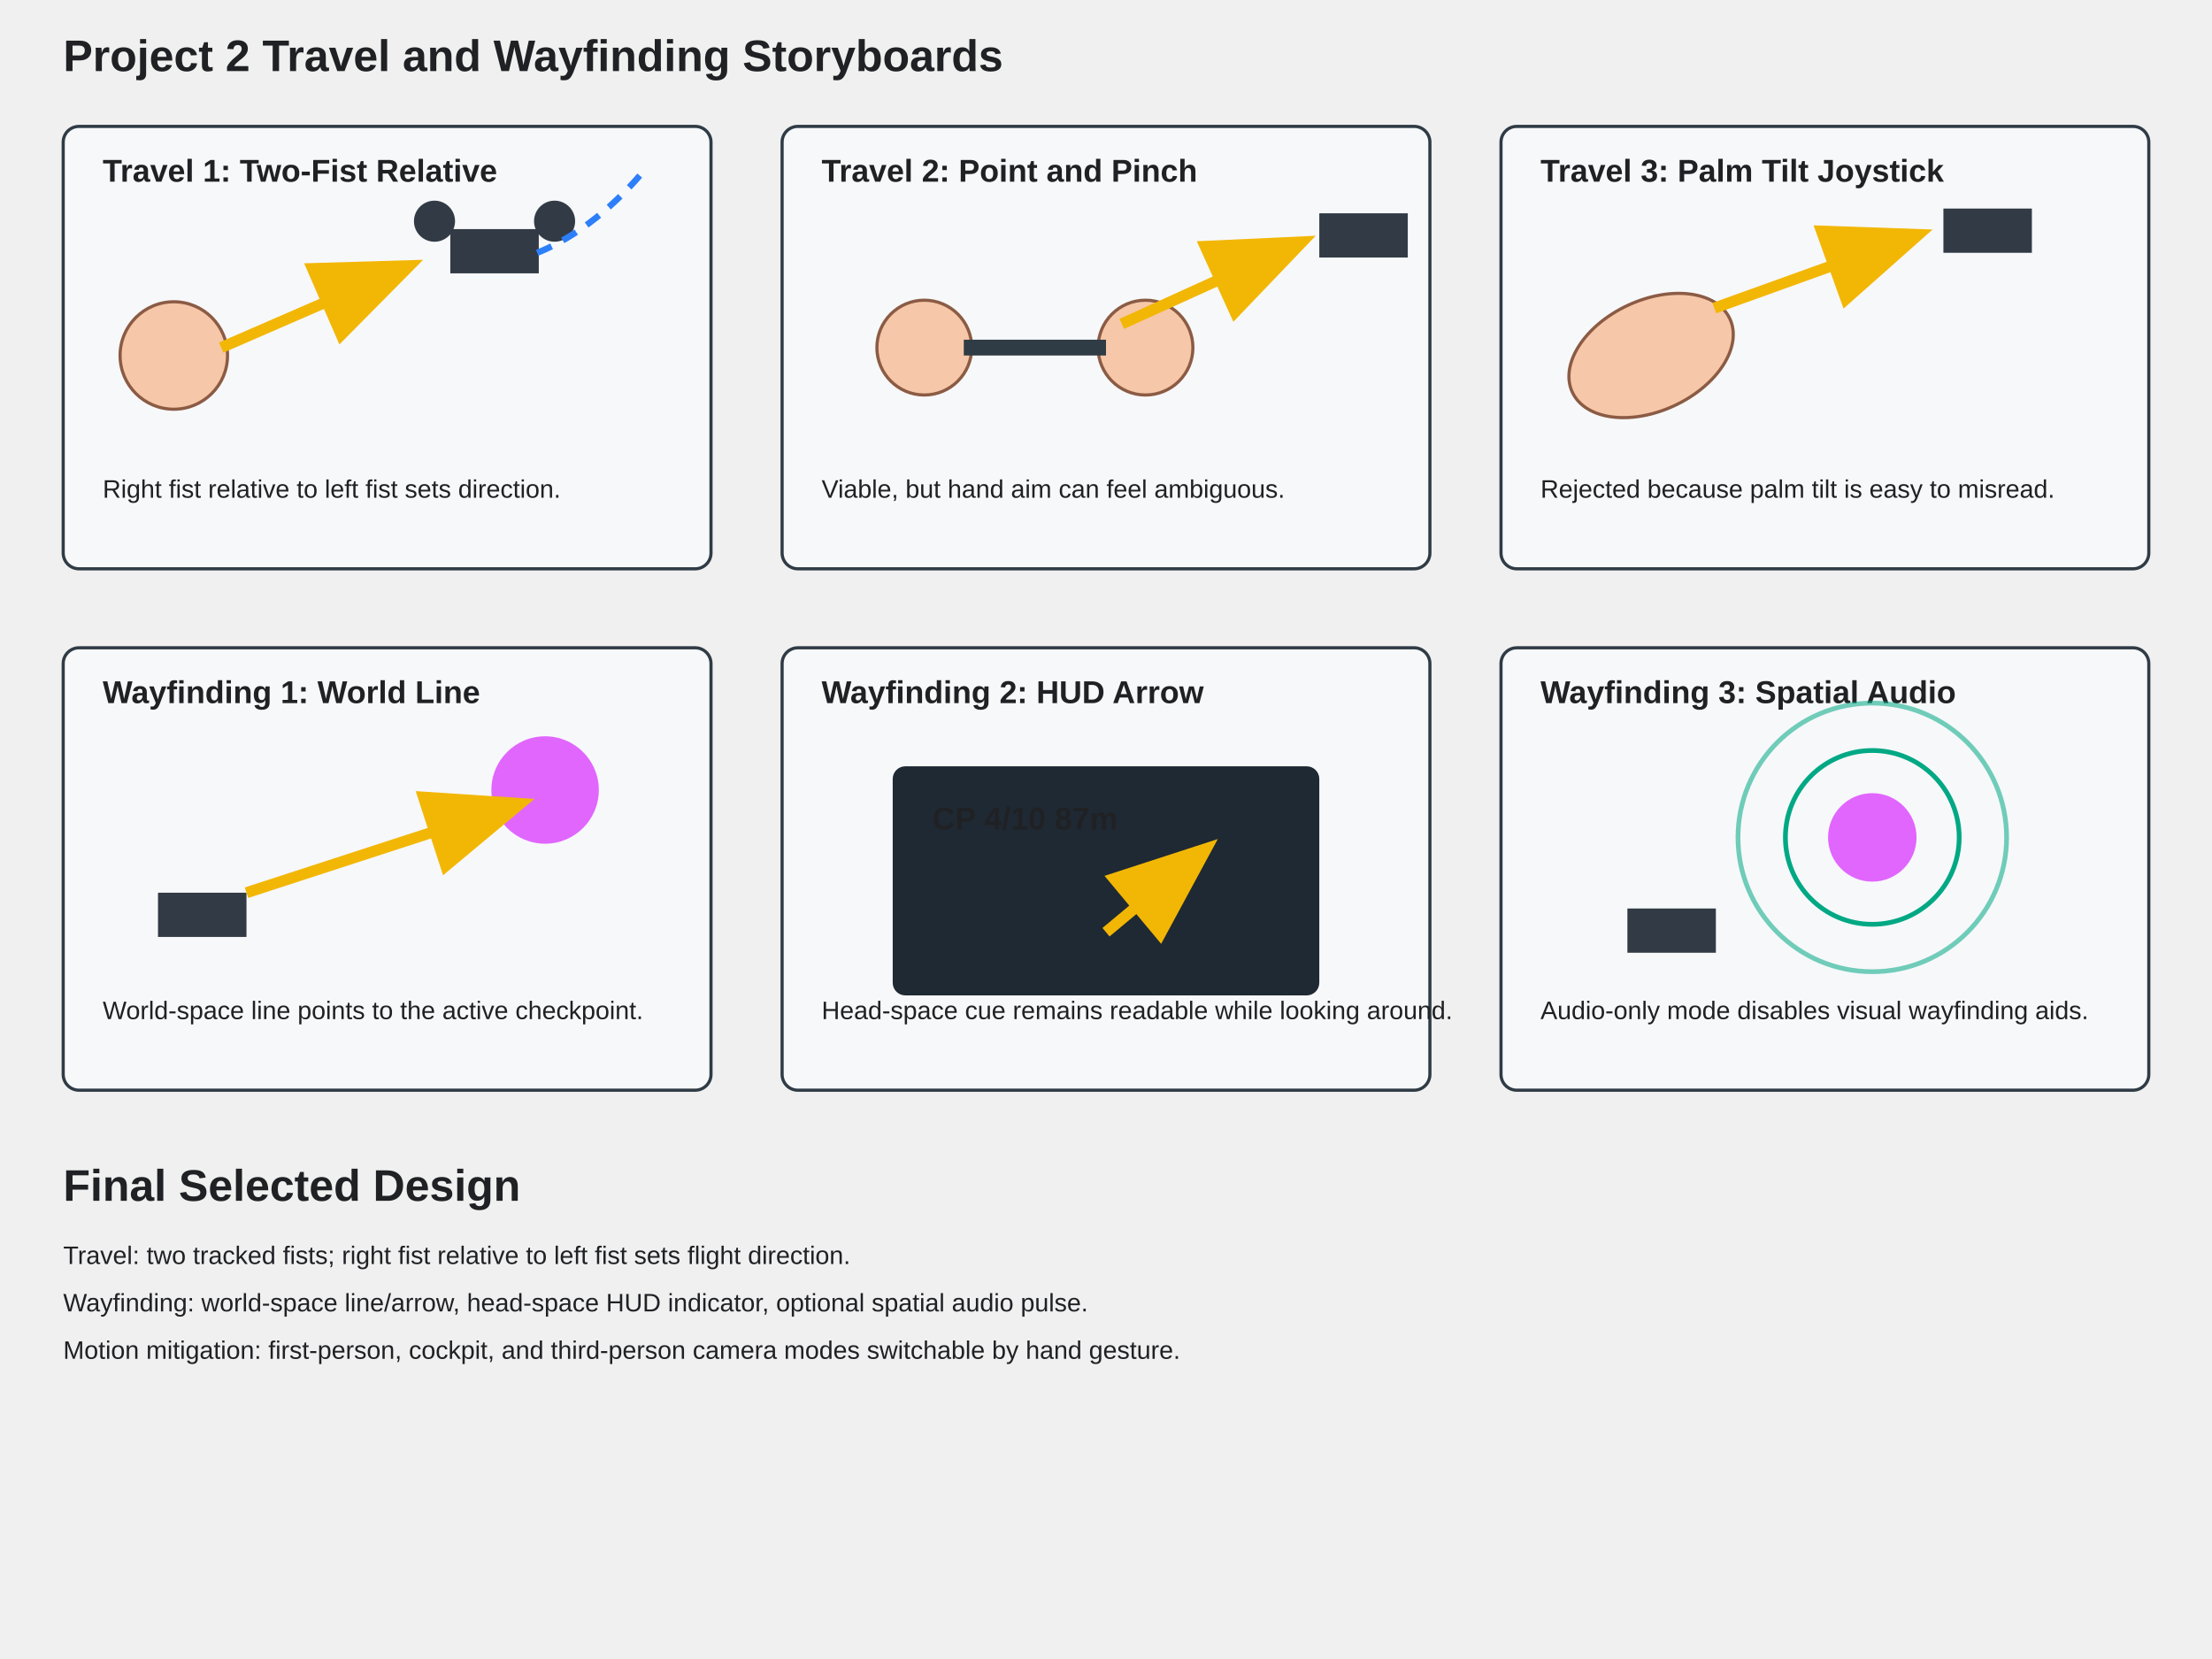
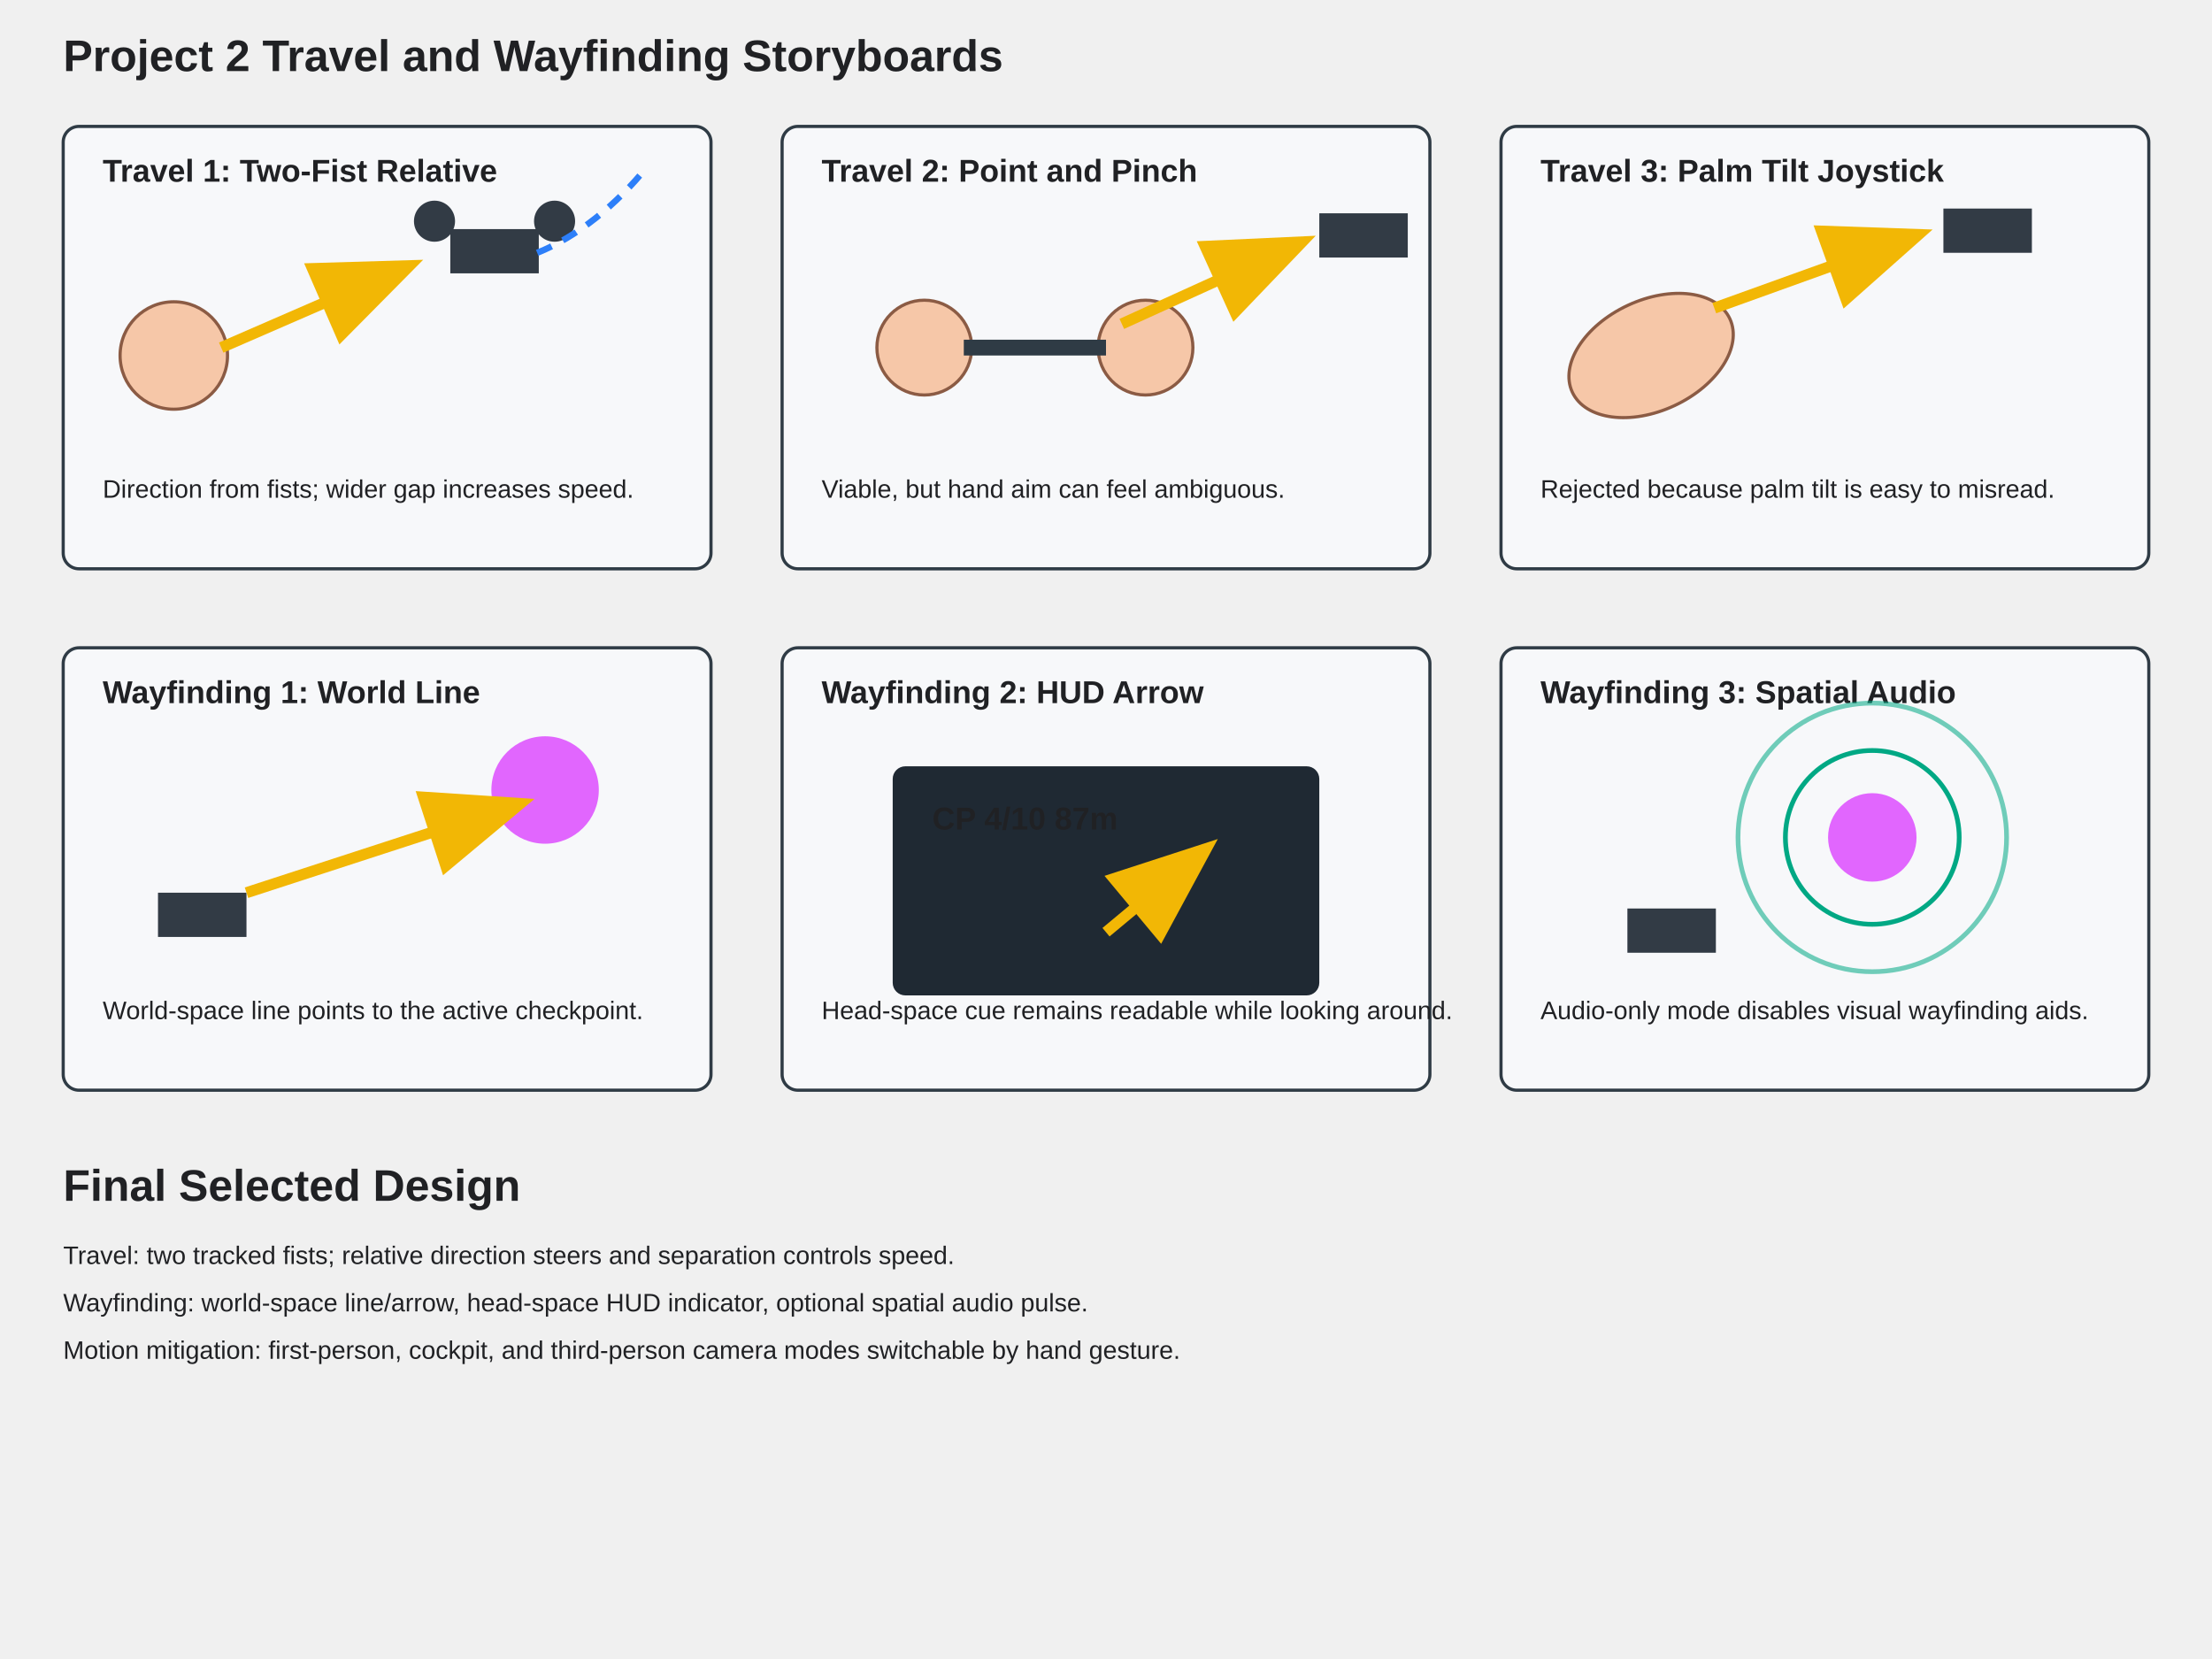
<svg xmlns="http://www.w3.org/2000/svg" width="1400" height="1050" viewBox="0 0 1400 1050">
  <style>
    text { font-family: Arial, Helvetica, sans-serif; fill: #202124; }
    .title { font-size: 28px; font-weight: 700; }
    .label { font-size: 20px; font-weight: 700; }
    .body { font-size: 16px; }
    .panel { fill: #f7f8fa; stroke: #2f3b45; stroke-width: 2; rx: 10; }
    .drone { fill: #323b45; }
    .hand { fill: #f6c7a8; stroke: #8b5b44; stroke-width: 2; }
    .path { fill: none; stroke: #2d7ff9; stroke-width: 4; stroke-dasharray: 10 8; }
    .way { fill: #d936ff; opacity: 0.75; }
    .arrow { stroke: #f2b705; stroke-width: 7; marker-end: url(#arrowhead); }
    .audio { fill: none; stroke: #00a884; stroke-width: 3; }
  </style>
  <defs>
    <marker id="arrowhead" markerWidth="10" markerHeight="8" refX="8" refY="4" orient="auto">
      <polygon points="0 0, 10 4, 0 8" fill="#f2b705" />
    </marker>
  </defs>
  <text x="40" y="45" class="title">Project 2 Travel and Wayfinding Storyboards</text>
  <rect x="40" y="80" width="410" height="280" class="panel" />
  <text x="65" y="115" class="label">Travel 1: Two-Fist Relative</text>
  <circle cx="110" cy="225" r="34" class="hand" />
  <line x1="140" y1="220" x2="255" y2="170" class="arrow" />
  <rect x="285" y="145" width="56" height="28" class="drone" />
  <circle cx="275" cy="140" r="13" class="drone" />
  <circle cx="351" cy="140" r="13" class="drone" />
  <path d="M340 160 C365 150 390 130 410 105" class="path" />
-   <text x="65" y="315" class="body">Right fist relative to left fist sets direction.</text>
+   <text x="65" y="315" class="body">Direction from fists; wider gap increases speed.</text>
  <rect x="495" y="80" width="410" height="280" class="panel" />
  <text x="520" y="115" class="label">Travel 2: Point and Pinch</text>
  <circle cx="585" cy="220" r="30" class="hand" />
  <circle cx="725" cy="220" r="30" class="hand" />
  <line x1="610" y1="220" x2="700" y2="220" stroke="#2f3b45" stroke-width="10" />
  <line x1="710" y1="205" x2="820" y2="155" class="arrow" />
  <rect x="835" y="135" width="56" height="28" class="drone" />
  <text x="520" y="315" class="body">Viable, but hand aim can feel ambiguous.</text>
  <rect x="950" y="80" width="410" height="280" class="panel" />
  <text x="975" y="115" class="label">Travel 3: Palm Tilt Joystick</text>
  <ellipse cx="1045" cy="225" rx="55" ry="35" class="hand" transform="rotate(-25 1045 225)" />
  <line x1="1085" y1="195" x2="1210" y2="150" class="arrow" />
  <rect x="1230" y="132" width="56" height="28" class="drone" />
  <text x="975" y="315" class="body">Rejected because palm tilt is easy to misread.</text>
  <rect x="40" y="410" width="410" height="280" class="panel" />
  <text x="65" y="445" class="label">Wayfinding 1: World Line</text>
  <rect x="100" y="565" width="56" height="28" class="drone" />
  <circle cx="345" cy="500" r="34" class="way" />
  <line x1="156" y1="565" x2="325" y2="510" class="arrow" />
  <text x="65" y="645" class="body">World-space line points to the active checkpoint.</text>
  <rect x="495" y="410" width="410" height="280" class="panel" />
  <text x="520" y="445" class="label">Wayfinding 2: HUD Arrow</text>
  <rect x="565" y="485" width="270" height="145" fill="#1f2933" rx="8" />
  <text x="590" y="525" fill="#fff" class="label">CP 4/10  87m</text>
  <line x1="700" y1="590" x2="760" y2="540" class="arrow" />
  <text x="520" y="645" class="body">Head-space cue remains readable while looking around.</text>
  <rect x="950" y="410" width="410" height="280" class="panel" />
  <text x="975" y="445" class="label">Wayfinding 3: Spatial Audio</text>
  <circle cx="1185" cy="530" r="28" class="way" />
  <circle cx="1185" cy="530" r="55" class="audio" />
  <circle cx="1185" cy="530" r="85" class="audio" opacity="0.55" />
  <rect x="1030" y="575" width="56" height="28" class="drone" />
  <text x="975" y="645" class="body">Audio-only mode disables visual wayfinding aids.</text>
  <text x="40" y="760" class="title">Final Selected Design</text>
-   <text x="40" y="800" class="body">Travel: two tracked fists; right fist relative to left fist sets flight direction.</text>
+   <text x="40" y="800" class="body">Travel: two tracked fists; relative direction steers and separation controls speed.</text>
  <text x="40" y="830" class="body">Wayfinding: world-space line/arrow, head-space HUD indicator, optional spatial audio pulse.</text>
  <text x="40" y="860" class="body">Motion mitigation: first-person, cockpit, and third-person camera modes switchable by hand gesture.</text>
</svg>
